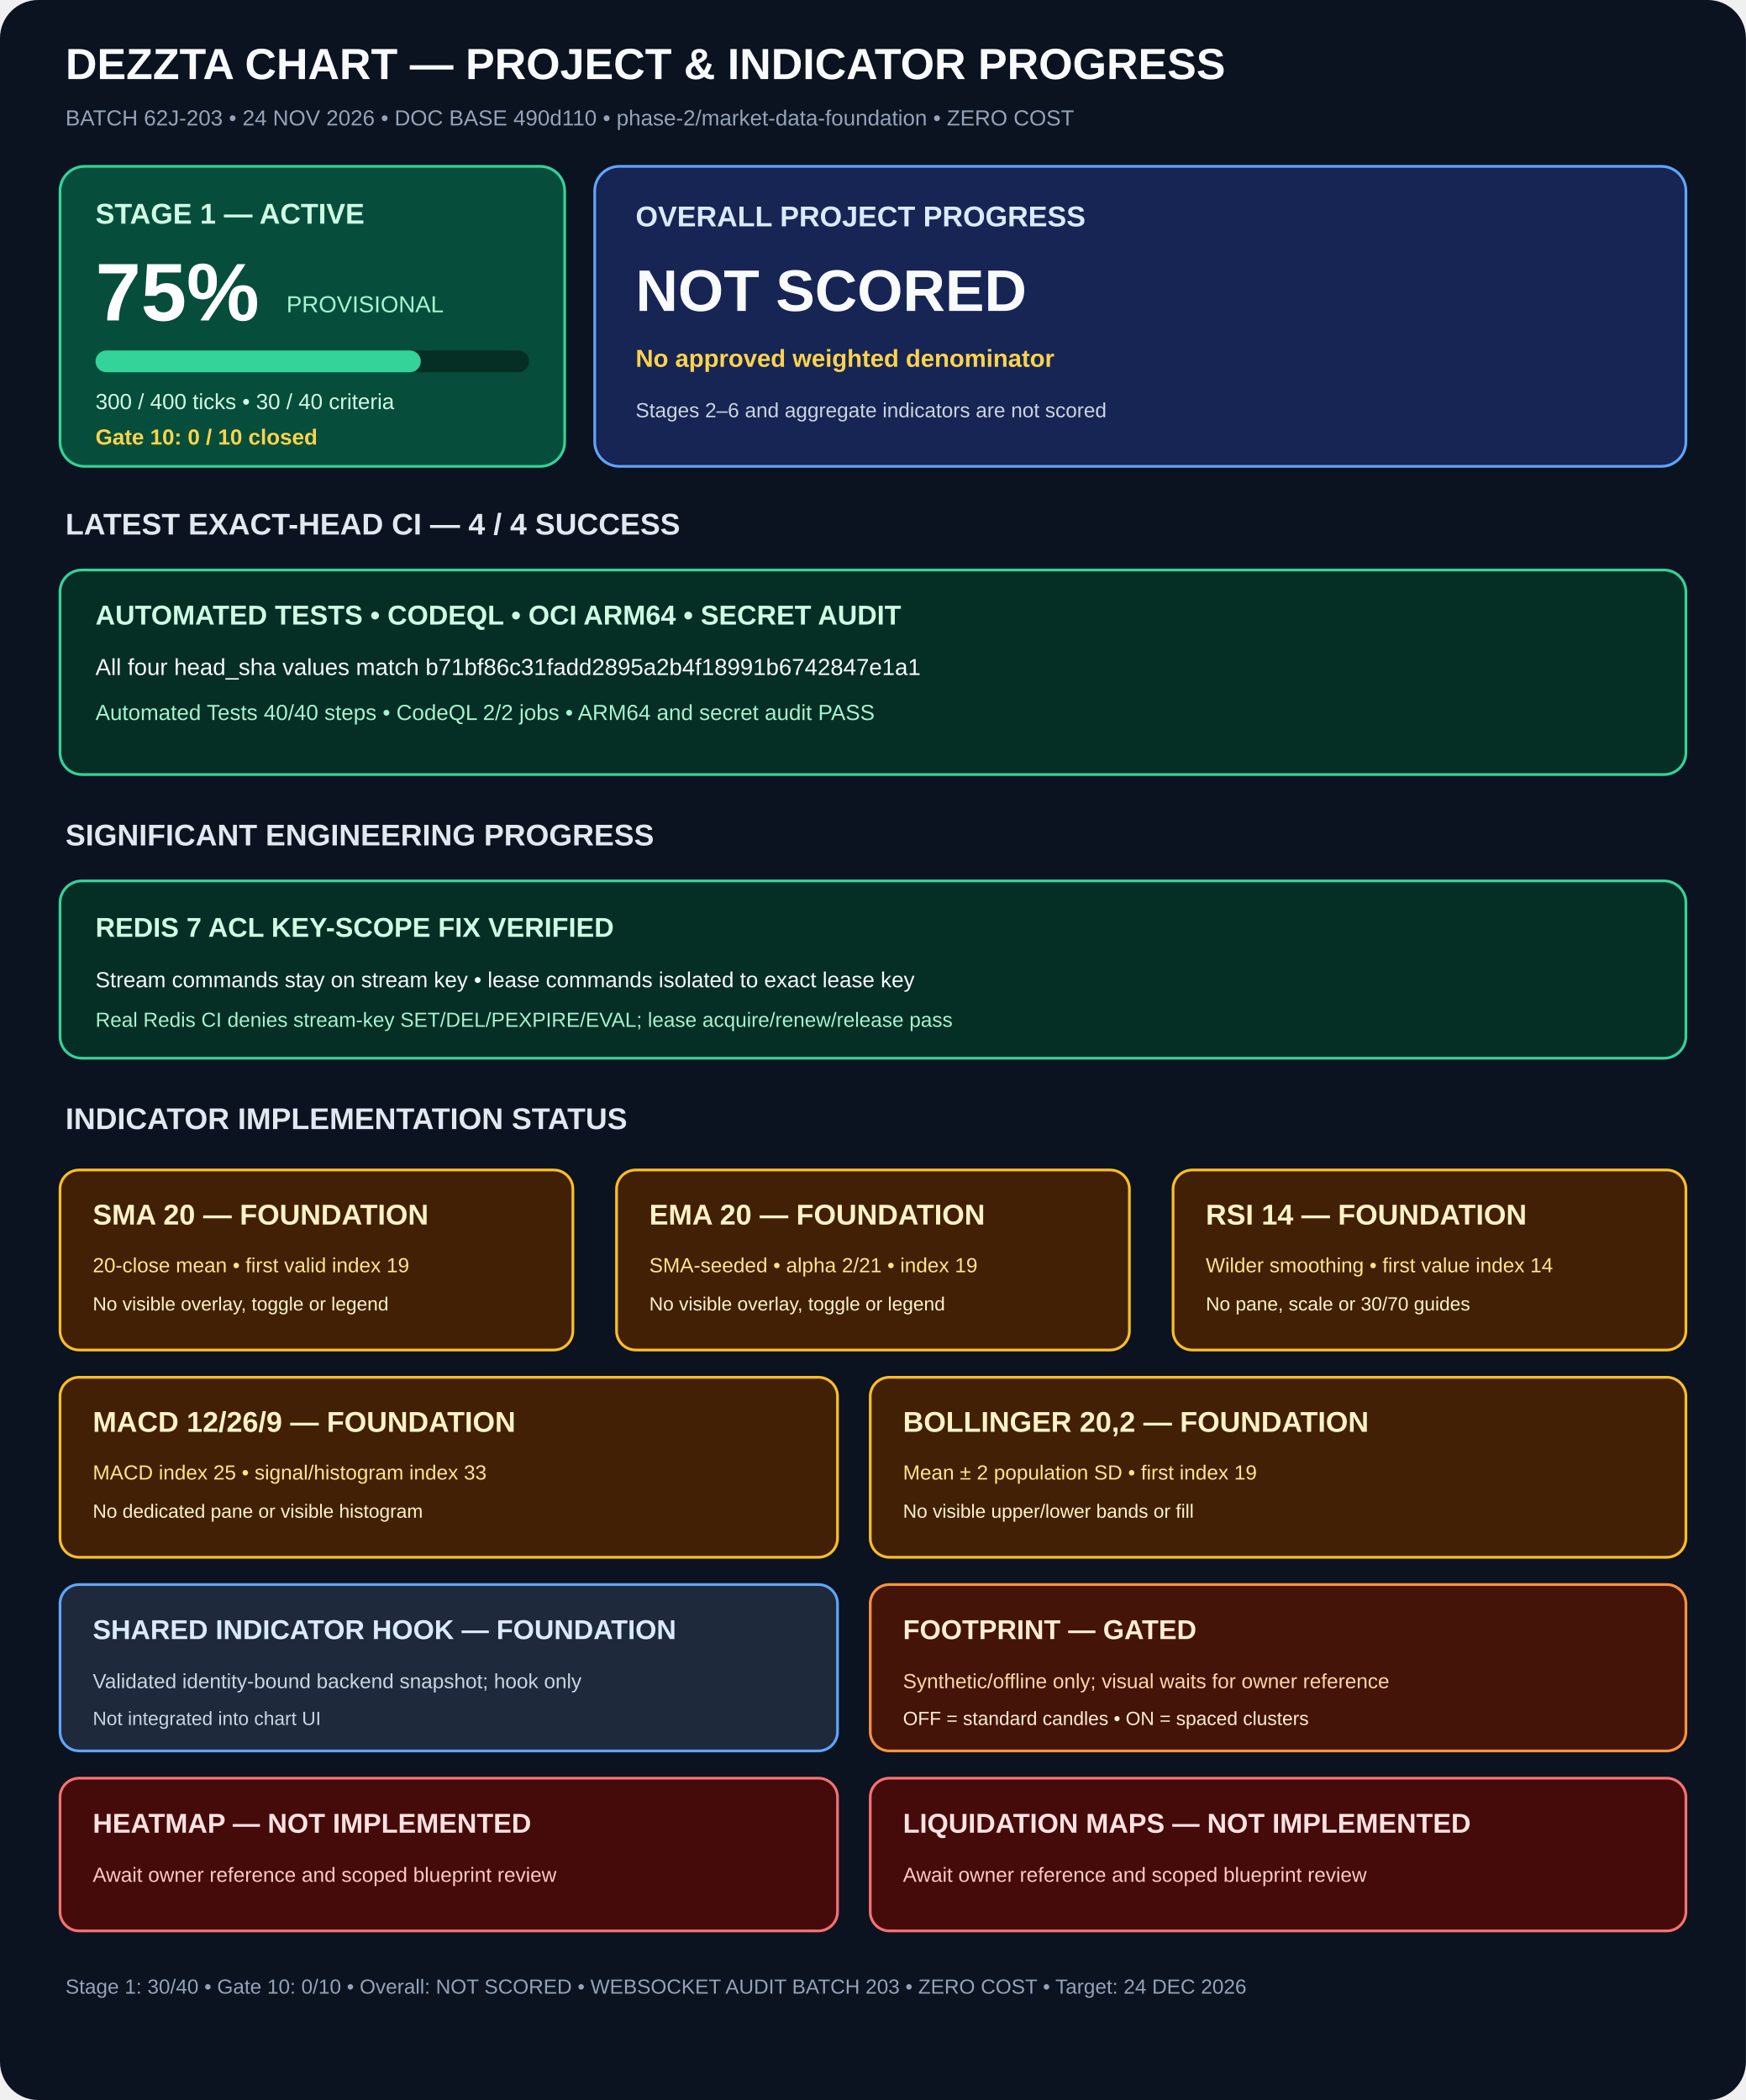
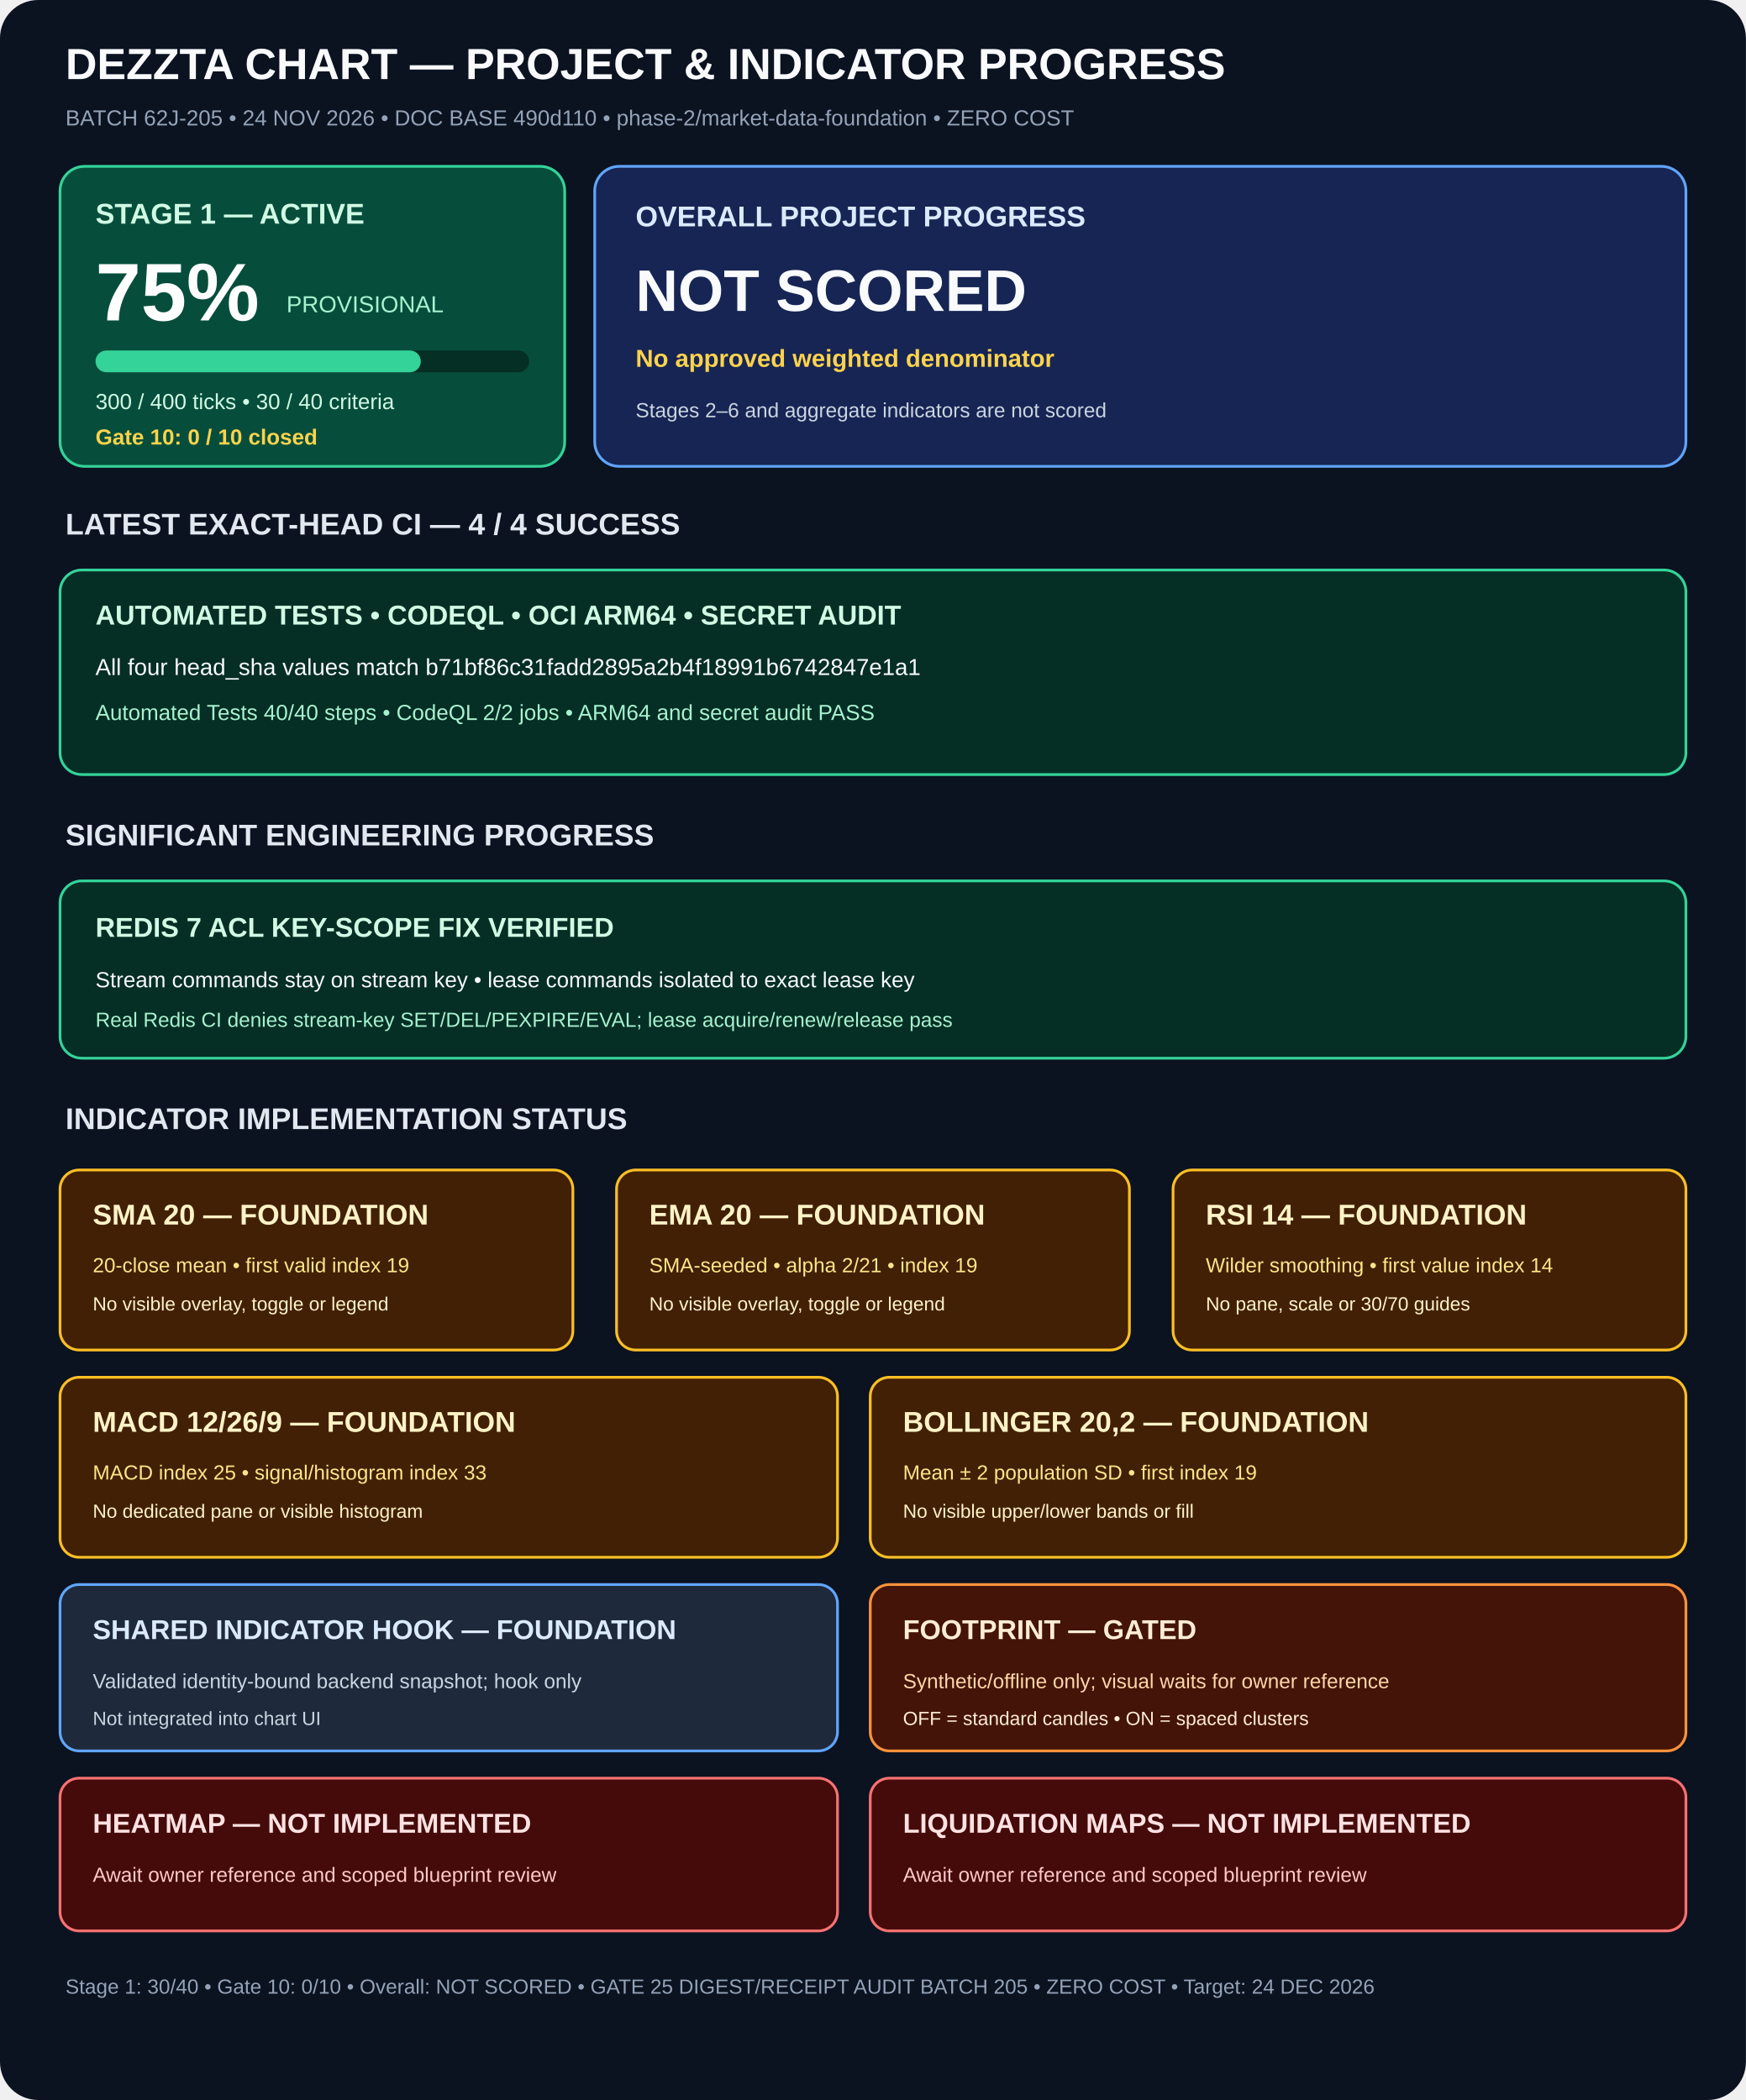
<svg xmlns="http://www.w3.org/2000/svg" width="1280" height="1540" viewBox="0 0 1280 1540" role="img" aria-labelledby="title desc">
  <rect width="1280" height="1540" rx="28" fill="#0b1220" />
  <g font-family="Arial,sans-serif">
    <text x="48" y="58" fill="#f8fafc" font-size="32" font-weight="700">DEZZTA CHART — PROJECT &amp; INDICATOR PROGRESS</text>
-     <text x="48" y="92" fill="#94a3b8" font-size="16">BATCH 62J-203 • 24 NOV 2026 • DOC BASE 490d110 • phase-2/market-data-foundation • ZERO COST</text>
+     <text x="48" y="92" fill="#94a3b8" font-size="16">BATCH 62J-205 • 24 NOV 2026 • DOC BASE 490d110 • phase-2/market-data-foundation • ZERO COST</text>
    <rect x="44" y="122" width="370" height="220" rx="18" fill="#064e3b" stroke="#34d399" stroke-width="2" />
    <text x="70" y="164" fill="#d1fae5" font-size="21" font-weight="700">STAGE 1 — ACTIVE</text>
    <text x="70" y="235" fill="#fff" font-size="60" font-weight="700">75%</text>
    <text x="210" y="229" fill="#a7f3d0" font-size="17">PROVISIONAL</text>
    <rect x="70" y="257" width="318" height="16" rx="8" fill="#052e24" />
    <rect x="70" y="257" width="238.5" height="16" rx="8" fill="#34d399" />
    <text x="70" y="300" fill="#d1fae5" font-size="16">300 / 400 ticks • 30 / 40 criteria</text>
    <text x="70" y="326" fill="#fcd34d" font-size="16" font-weight="700">Gate 10: 0 / 10 closed</text>
    <rect x="436" y="122" width="800" height="220" rx="18" fill="#172554" stroke="#60a5fa" stroke-width="2" />
    <text x="466" y="166" fill="#dbeafe" font-size="21" font-weight="700">OVERALL PROJECT PROGRESS</text>
    <text x="466" y="228" fill="#f8fafc" font-size="43" font-weight="700">NOT SCORED</text>
    <text x="466" y="269" fill="#fcd34d" font-size="18" font-weight="700">No approved weighted denominator</text>
    <text x="466" y="306" fill="#cbd5e1" font-size="15">Stages 2–6 and aggregate indicators are not scored</text>
    <text x="48" y="392" fill="#e2e8f0" font-size="22" font-weight="700">LATEST EXACT-HEAD CI — 4 / 4 SUCCESS</text>
    <rect x="44" y="418" width="1192" height="150" rx="16" fill="#052e24" stroke="#34d399" stroke-width="2" />
    <text x="70" y="458" fill="#d1fae5" font-size="20" font-weight="700">AUTOMATED TESTS • CODEQL • OCI ARM64 • SECRET AUDIT</text>
    <text x="70" y="495" fill="#f8fafc" font-size="17">All four head_sha values match b71bf86c31fadd2895a2b4f18991b6742847e1a1</text>
    <text x="70" y="528" fill="#a7f3d0" font-size="16">Automated Tests 40/40 steps • CodeQL 2/2 jobs • ARM64 and secret audit PASS</text>
    <text x="48" y="620" fill="#e2e8f0" font-size="22" font-weight="700">SIGNIFICANT ENGINEERING PROGRESS</text>
    <rect x="44" y="646" width="1192" height="130" rx="16" fill="#052e24" stroke="#34d399" stroke-width="2" />
    <text x="70" y="687" fill="#d1fae5" font-size="20" font-weight="700">REDIS 7 ACL KEY-SCOPE FIX VERIFIED</text>
    <text x="70" y="724" fill="#f8fafc" font-size="16">Stream commands stay on stream key • lease commands isolated to exact lease key</text>
    <text x="70" y="753" fill="#a7f3d0" font-size="15">Real Redis CI denies stream-key SET/DEL/PEXPIRE/EVAL; lease acquire/renew/release pass</text>
    <text x="48" y="828" fill="#e2e8f0" font-size="22" font-weight="700">INDICATOR IMPLEMENTATION STATUS</text>
    <g>
      <rect x="44" y="858" width="376" height="132" rx="14" fill="#422006" stroke="#fbbf24" stroke-width="2" />
      <text x="68" y="898" fill="#fef3c7" font-size="21" font-weight="700">SMA 20 — FOUNDATION</text>
      <text x="68" y="933" fill="#fde68a" font-size="15">20-close mean • first valid index 19</text>
      <text x="68" y="961" fill="#fef3c7" font-size="14">No visible overlay, toggle or legend</text>
      <rect x="452" y="858" width="376" height="132" rx="14" fill="#422006" stroke="#fbbf24" stroke-width="2" />
      <text x="476" y="898" fill="#fef3c7" font-size="21" font-weight="700">EMA 20 — FOUNDATION</text>
      <text x="476" y="933" fill="#fde68a" font-size="15">SMA-seeded • alpha 2/21 • index 19</text>
      <text x="476" y="961" fill="#fef3c7" font-size="14">No visible overlay, toggle or legend</text>
      <rect x="860" y="858" width="376" height="132" rx="14" fill="#422006" stroke="#fbbf24" stroke-width="2" />
      <text x="884" y="898" fill="#fef3c7" font-size="21" font-weight="700">RSI 14 — FOUNDATION</text>
      <text x="884" y="933" fill="#fde68a" font-size="15">Wilder smoothing • first value index 14</text>
      <text x="884" y="961" fill="#fef3c7" font-size="14">No pane, scale or 30/70 guides</text>
      <rect x="44" y="1010" width="570" height="132" rx="14" fill="#422006" stroke="#fbbf24" stroke-width="2" />
      <text x="68" y="1050" fill="#fef3c7" font-size="21" font-weight="700">MACD 12/26/9 — FOUNDATION</text>
      <text x="68" y="1085" fill="#fde68a" font-size="15">MACD index 25 • signal/histogram index 33</text>
      <text x="68" y="1113" fill="#fef3c7" font-size="14">No dedicated pane or visible histogram</text>
      <rect x="638" y="1010" width="598" height="132" rx="14" fill="#422006" stroke="#fbbf24" stroke-width="2" />
      <text x="662" y="1050" fill="#fef3c7" font-size="21" font-weight="700">BOLLINGER 20,2 — FOUNDATION</text>
      <text x="662" y="1085" fill="#fde68a" font-size="15">Mean ± 2 population SD • first index 19</text>
      <text x="662" y="1113" fill="#fef3c7" font-size="14">No visible upper/lower bands or fill</text>
    </g>
    <rect x="44" y="1162" width="570" height="122" rx="14" fill="#1e293b" stroke="#60a5fa" stroke-width="2" />
    <text x="68" y="1202" fill="#dbeafe" font-size="20" font-weight="700">SHARED INDICATOR HOOK — FOUNDATION</text>
    <text x="68" y="1238" fill="#cbd5e1" font-size="15">Validated identity-bound backend snapshot; hook only</text>
    <text x="68" y="1265" fill="#cbd5e1" font-size="14">Not integrated into chart UI</text>
    <rect x="638" y="1162" width="598" height="122" rx="14" fill="#431407" stroke="#fb923c" stroke-width="2" />
    <text x="662" y="1202" fill="#ffedd5" font-size="20" font-weight="700">FOOTPRINT — GATED</text>
    <text x="662" y="1238" fill="#fed7aa" font-size="15">Synthetic/offline only; visual waits for owner reference</text>
    <text x="662" y="1265" fill="#ffedd5" font-size="14">OFF = standard candles • ON = spaced clusters</text>
    <rect x="44" y="1304" width="570" height="112" rx="14" fill="#450a0a" stroke="#f87171" stroke-width="2" />
    <text x="68" y="1344" fill="#fee2e2" font-size="20" font-weight="700">HEATMAP — NOT IMPLEMENTED</text>
    <text x="68" y="1380" fill="#fecaca" font-size="15">Await owner reference and scoped blueprint review</text>
    <rect x="638" y="1304" width="598" height="112" rx="14" fill="#450a0a" stroke="#f87171" stroke-width="2" />
    <text x="662" y="1344" fill="#fee2e2" font-size="20" font-weight="700">LIQUIDATION MAPS — NOT IMPLEMENTED</text>
    <text x="662" y="1380" fill="#fecaca" font-size="15">Await owner reference and scoped blueprint review</text>
-     <text x="48" y="1462" fill="#94a3b8" font-size="15">Stage 1: 30/40 • Gate 10: 0/10 • Overall: NOT SCORED • WEBSOCKET AUDIT BATCH 203 • ZERO COST • Target: 24 DEC 2026</text>
+     <text x="48" y="1462" fill="#94a3b8" font-size="15">Stage 1: 30/40 • Gate 10: 0/10 • Overall: NOT SCORED • GATE 25 DIGEST/RECEIPT AUDIT BATCH 205 • ZERO COST • Target: 24 DEC 2026</text>
  </g>
</svg>
